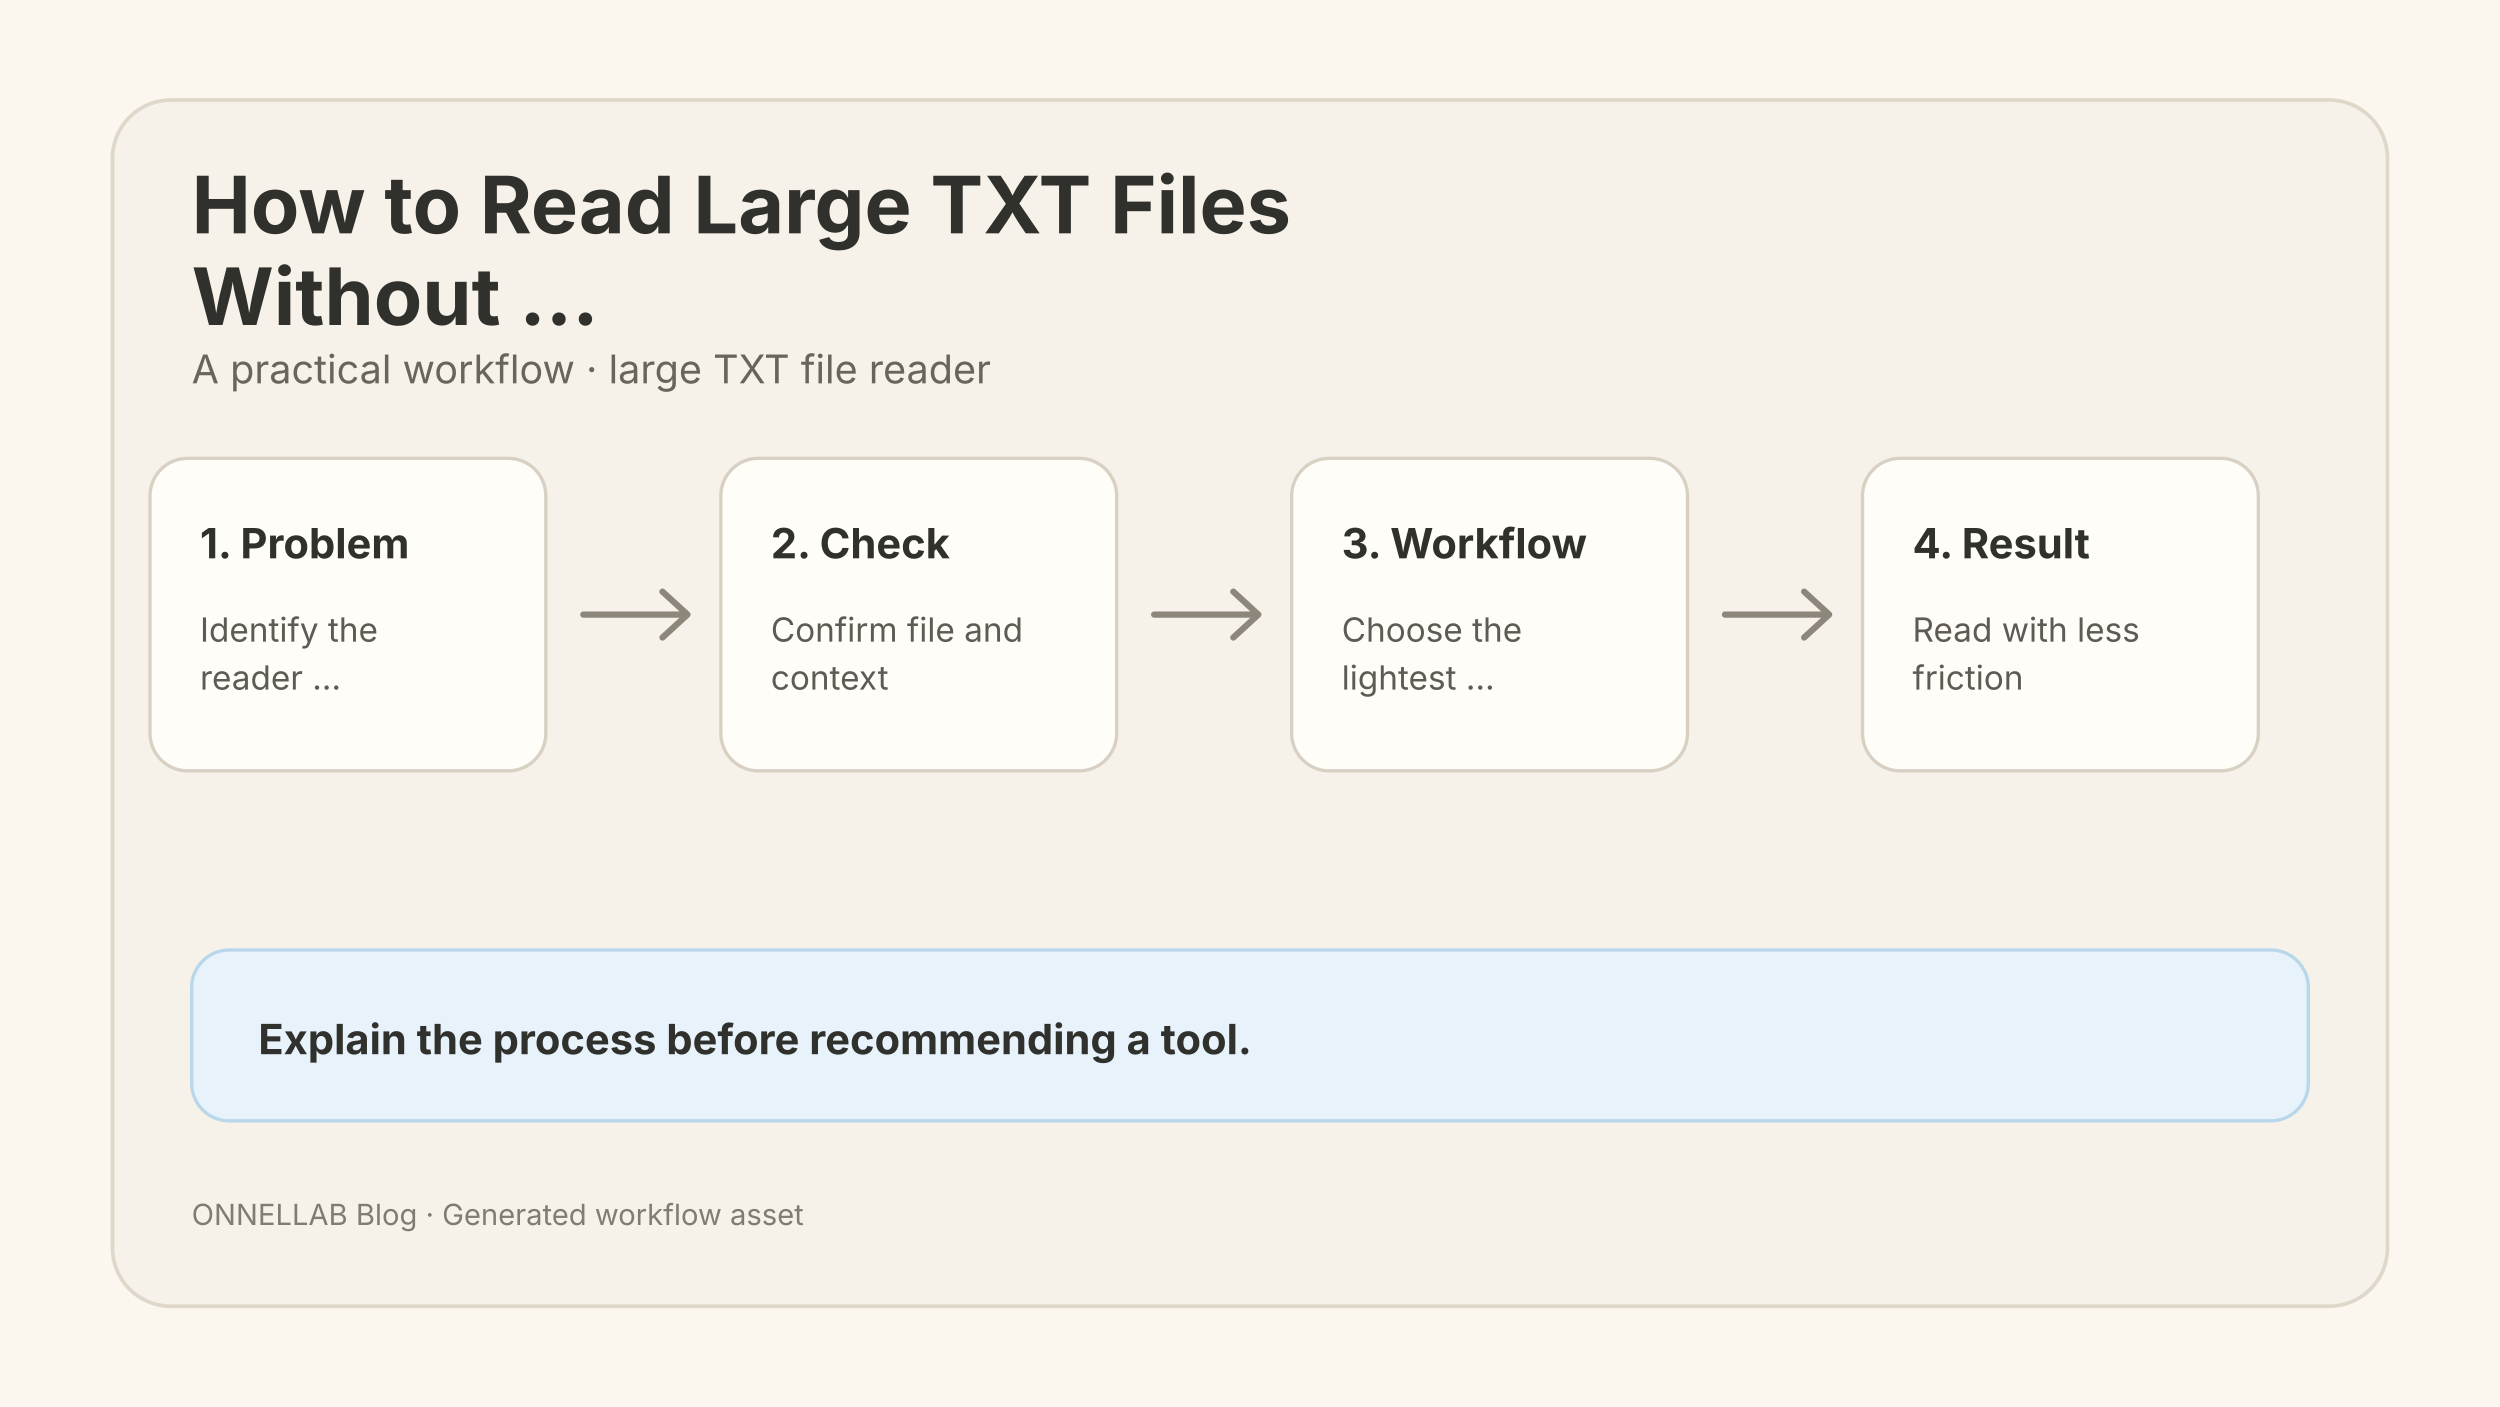
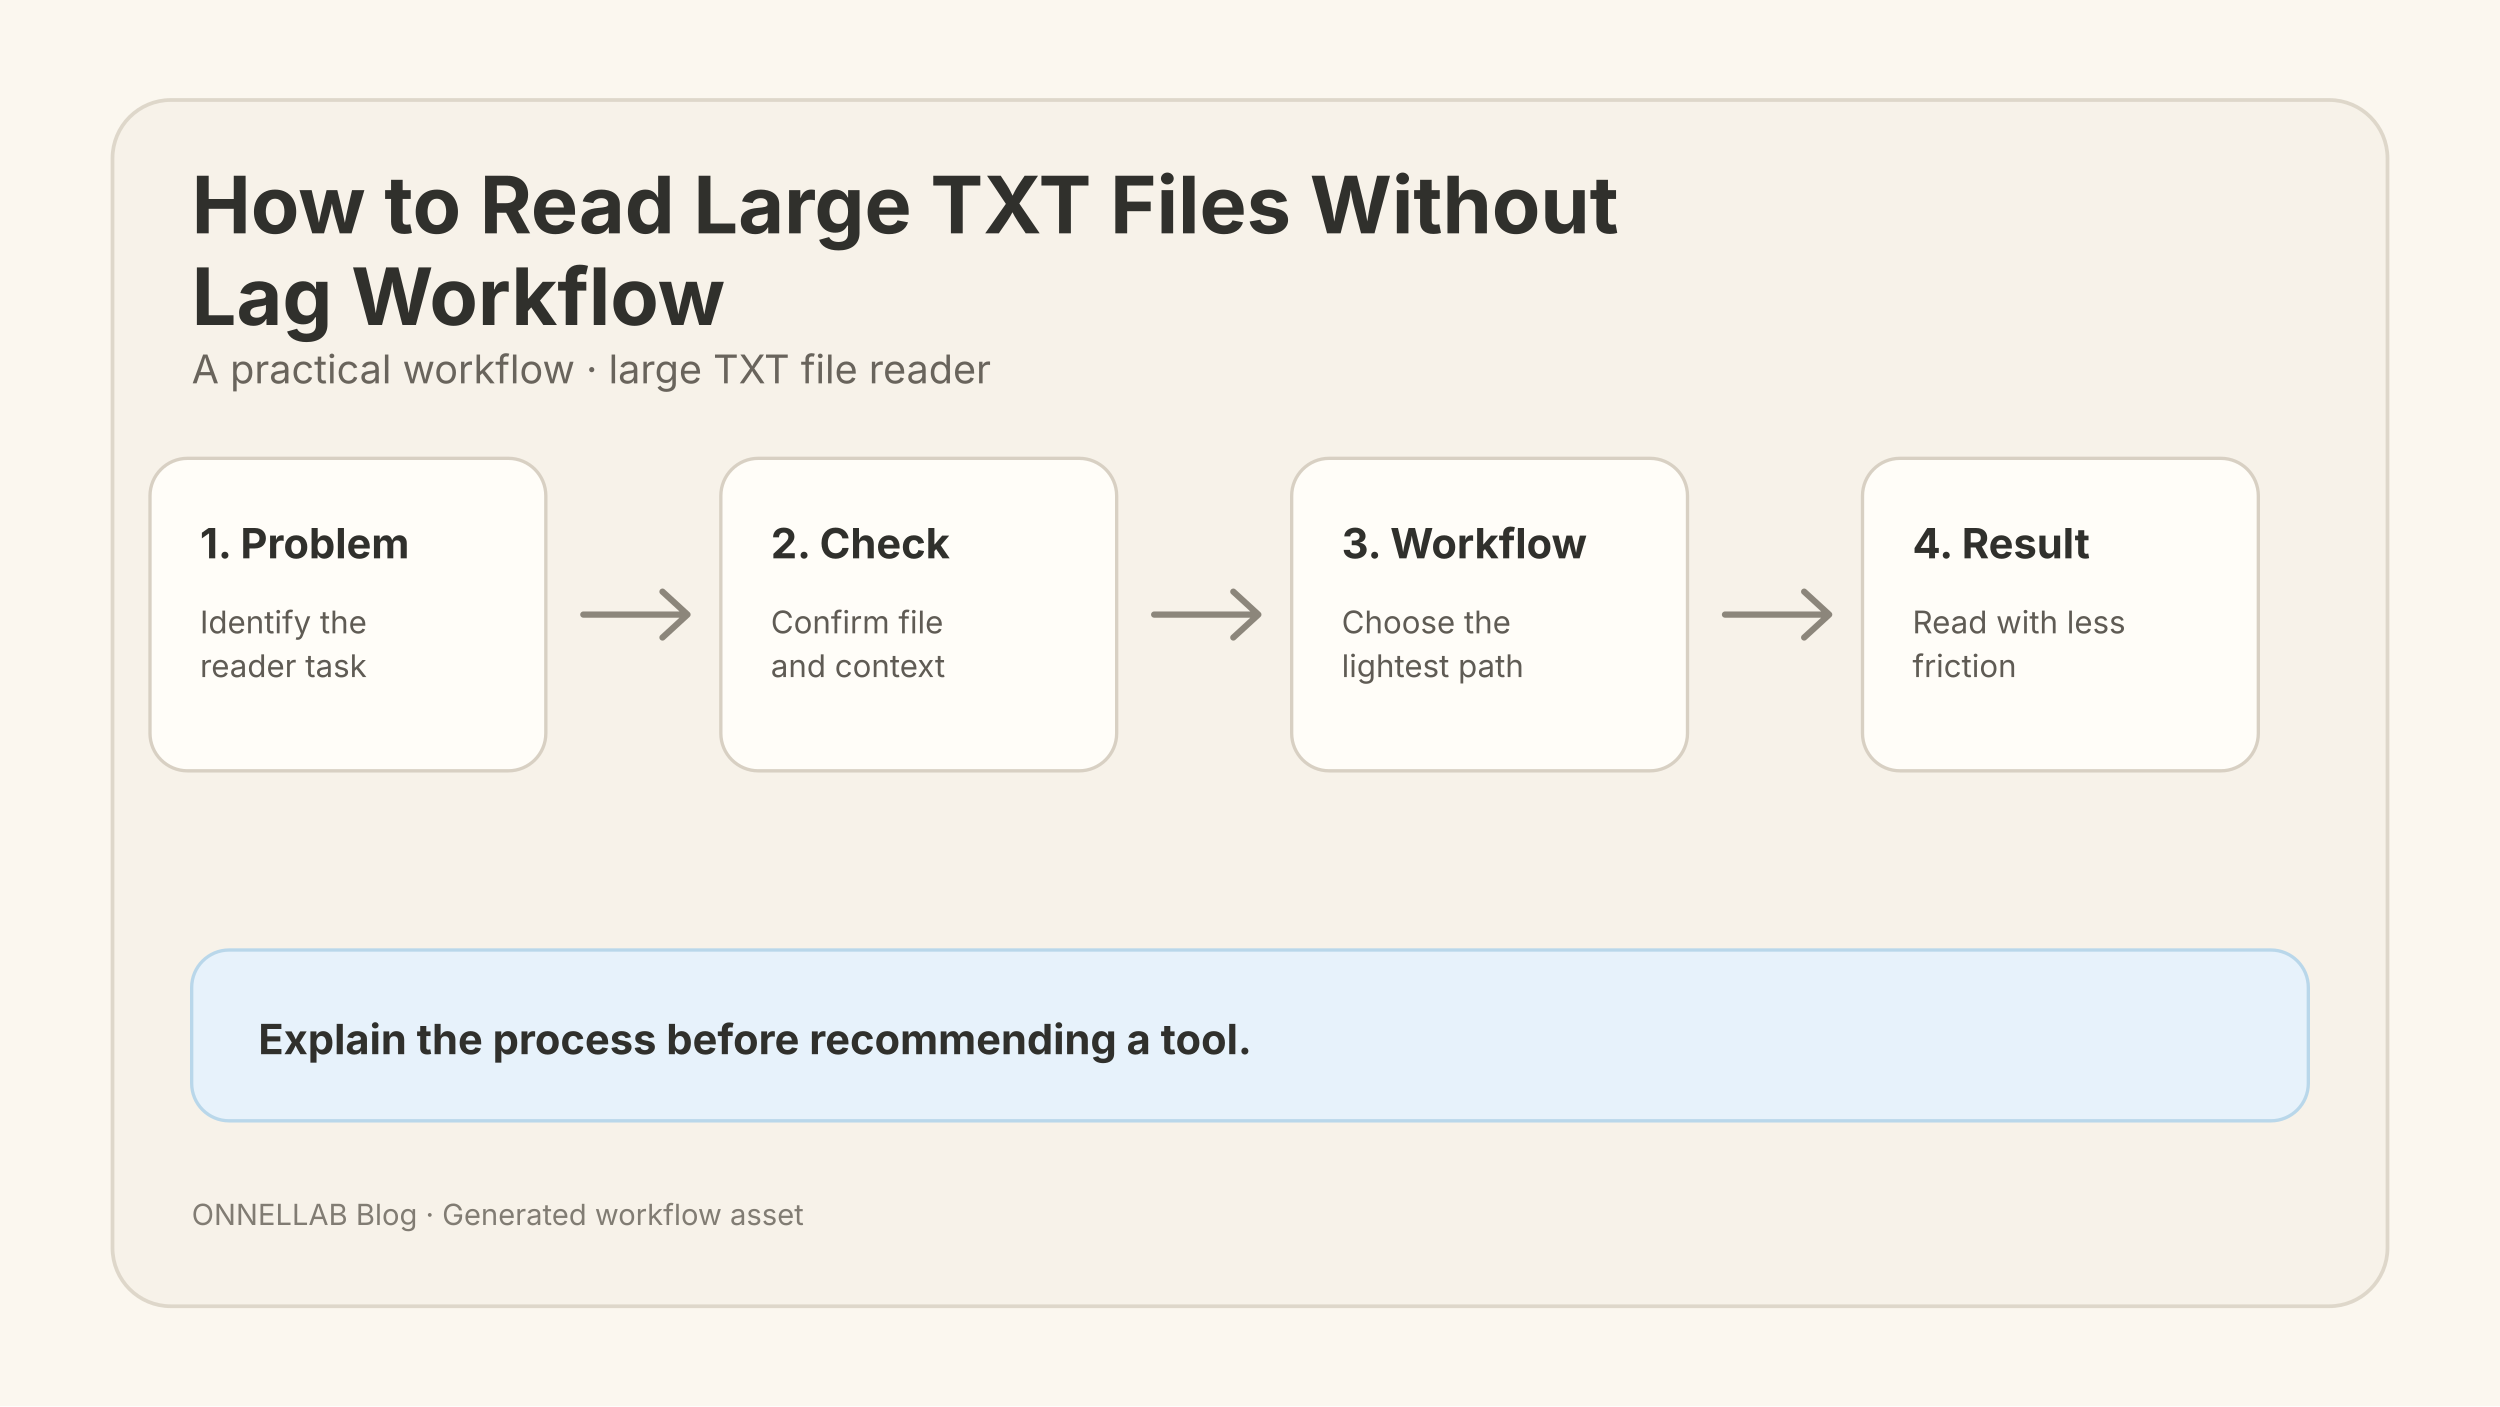
<svg xmlns="http://www.w3.org/2000/svg" width="1200" height="675" viewBox="0 0 1200 675" role="img" aria-labelledby="title desc">
  <rect width="1200" height="675" fill="#fbf7ef" />
  <rect x="54" y="48" width="1092" height="579" rx="28" fill="#f7f2e9" stroke="#ded7ca" stroke-width="1.8" />
  <text fill="#30302c" font-family="Pretendard, SUIT, Noto Sans KR, Apple SD Gothic Neo, Inter, system-ui, sans-serif" font-size="38" font-weight="680">
-     <tspan x="92" y="112">How to Read Large TXT Files</tspan>
-     <tspan x="92" y="156">Without ...</tspan>
+     <tspan x="92" y="112">How to Read Large TXT Files Without</tspan>
+     <tspan x="92" y="156">Lag Workflow</tspan>
  </text>
  <text x="92" y="184" fill="#69645c" font-family="Pretendard, SUIT, Noto Sans KR, Apple SD Gothic Neo, Inter, system-ui, sans-serif" font-size="19">A practical workflow · large TXT file reader</text>
  <g transform="translate(72 220)">
    <rect width="190" height="150" rx="18" fill="#fffdf8" stroke="#d8d0c3" stroke-width="1.6" />
    <text x="24" y="48" fill="#30302c" font-family="Pretendard, SUIT, Noto Sans KR, Apple SD Gothic Neo, Inter, system-ui, sans-serif" font-size="20" font-weight="650">1. Problem</text>
-     <text fill="#5f5b54" font-family="Pretendard, SUIT, Noto Sans KR, Apple SD Gothic Neo, Inter, system-ui, sans-serif" font-size="16">
-       <tspan x="24" y="88">Identify the</tspan>
-       <tspan x="24" y="111">reader ...</tspan>
+     <text fill="#5f5b54" font-family="Pretendard, SUIT, Noto Sans KR, Apple SD Gothic Neo, Inter, system-ui, sans-serif" font-size="15">
+       <tspan x="24" y="84">Identify the</tspan>
+       <tspan x="24" y="105">reader task</tspan>
    </text>
  </g>
  <g transform="translate(346 220)">
    <rect width="190" height="150" rx="18" fill="#fffdf8" stroke="#d8d0c3" stroke-width="1.6" />
    <text x="24" y="48" fill="#30302c" font-family="Pretendard, SUIT, Noto Sans KR, Apple SD Gothic Neo, Inter, system-ui, sans-serif" font-size="20" font-weight="650">2. Check</text>
-     <text fill="#5f5b54" font-family="Pretendard, SUIT, Noto Sans KR, Apple SD Gothic Neo, Inter, system-ui, sans-serif" font-size="16">
-       <tspan x="24" y="88">Confirm file and</tspan>
-       <tspan x="24" y="111">context</tspan>
+     <text fill="#5f5b54" font-family="Pretendard, SUIT, Noto Sans KR, Apple SD Gothic Neo, Inter, system-ui, sans-serif" font-size="15">
+       <tspan x="24" y="84">Confirm file</tspan>
+       <tspan x="24" y="105">and context</tspan>
    </text>
  </g>
  <g transform="translate(620 220)">
    <rect width="190" height="150" rx="18" fill="#fffdf8" stroke="#d8d0c3" stroke-width="1.6" />
    <text x="24" y="48" fill="#30302c" font-family="Pretendard, SUIT, Noto Sans KR, Apple SD Gothic Neo, Inter, system-ui, sans-serif" font-size="20" font-weight="650">3. Workflow</text>
-     <text fill="#5f5b54" font-family="Pretendard, SUIT, Noto Sans KR, Apple SD Gothic Neo, Inter, system-ui, sans-serif" font-size="16">
-       <tspan x="24" y="88">Choose the</tspan>
-       <tspan x="24" y="111">lightest ...</tspan>
+     <text fill="#5f5b54" font-family="Pretendard, SUIT, Noto Sans KR, Apple SD Gothic Neo, Inter, system-ui, sans-serif" font-size="15">
+       <tspan x="24" y="84">Choose the</tspan>
+       <tspan x="24" y="105">lightest path</tspan>
    </text>
  </g>
  <g transform="translate(894 220)">
    <rect width="190" height="150" rx="18" fill="#fffdf8" stroke="#d8d0c3" stroke-width="1.6" />
    <text x="24" y="48" fill="#30302c" font-family="Pretendard, SUIT, Noto Sans KR, Apple SD Gothic Neo, Inter, system-ui, sans-serif" font-size="20" font-weight="650">4. Result</text>
-     <text fill="#5f5b54" font-family="Pretendard, SUIT, Noto Sans KR, Apple SD Gothic Neo, Inter, system-ui, sans-serif" font-size="16">
-       <tspan x="24" y="88">Read with less</tspan>
-       <tspan x="24" y="111">friction</tspan>
+     <text fill="#5f5b54" font-family="Pretendard, SUIT, Noto Sans KR, Apple SD Gothic Neo, Inter, system-ui, sans-serif" font-size="15">
+       <tspan x="24" y="84">Read with less</tspan>
+       <tspan x="24" y="105">friction</tspan>
    </text>
  </g>
  <path d="M280 295H328m-10-11 12 11-12 11" fill="none" stroke="#8c867b" stroke-width="3" stroke-linecap="round" stroke-linejoin="round" />
  <path d="M554 295H602m-10-11 12 11-12 11" fill="none" stroke="#8c867b" stroke-width="3" stroke-linecap="round" stroke-linejoin="round" />
  <path d="M828 295H876m-10-11 12 11-12 11" fill="none" stroke="#8c867b" stroke-width="3" stroke-linecap="round" stroke-linejoin="round" />
  <rect x="92" y="456" width="1016" height="82" rx="18" fill="#e7f2fb" stroke="#b9d7ea" stroke-width="1.6" />
  <text x="124" y="506" fill="#30302c" font-family="Pretendard, SUIT, Noto Sans KR, Apple SD Gothic Neo, Inter, system-ui, sans-serif" font-size="20" font-weight="650">Explain the process before recommending a tool.</text>
  <text x="92" y="588" fill="#817c73" font-family="Pretendard, SUIT, Noto Sans KR, Apple SD Gothic Neo, Inter, system-ui, sans-serif" font-size="14">ONNELLAB Blog · Generated workflow asset</text>
</svg>
